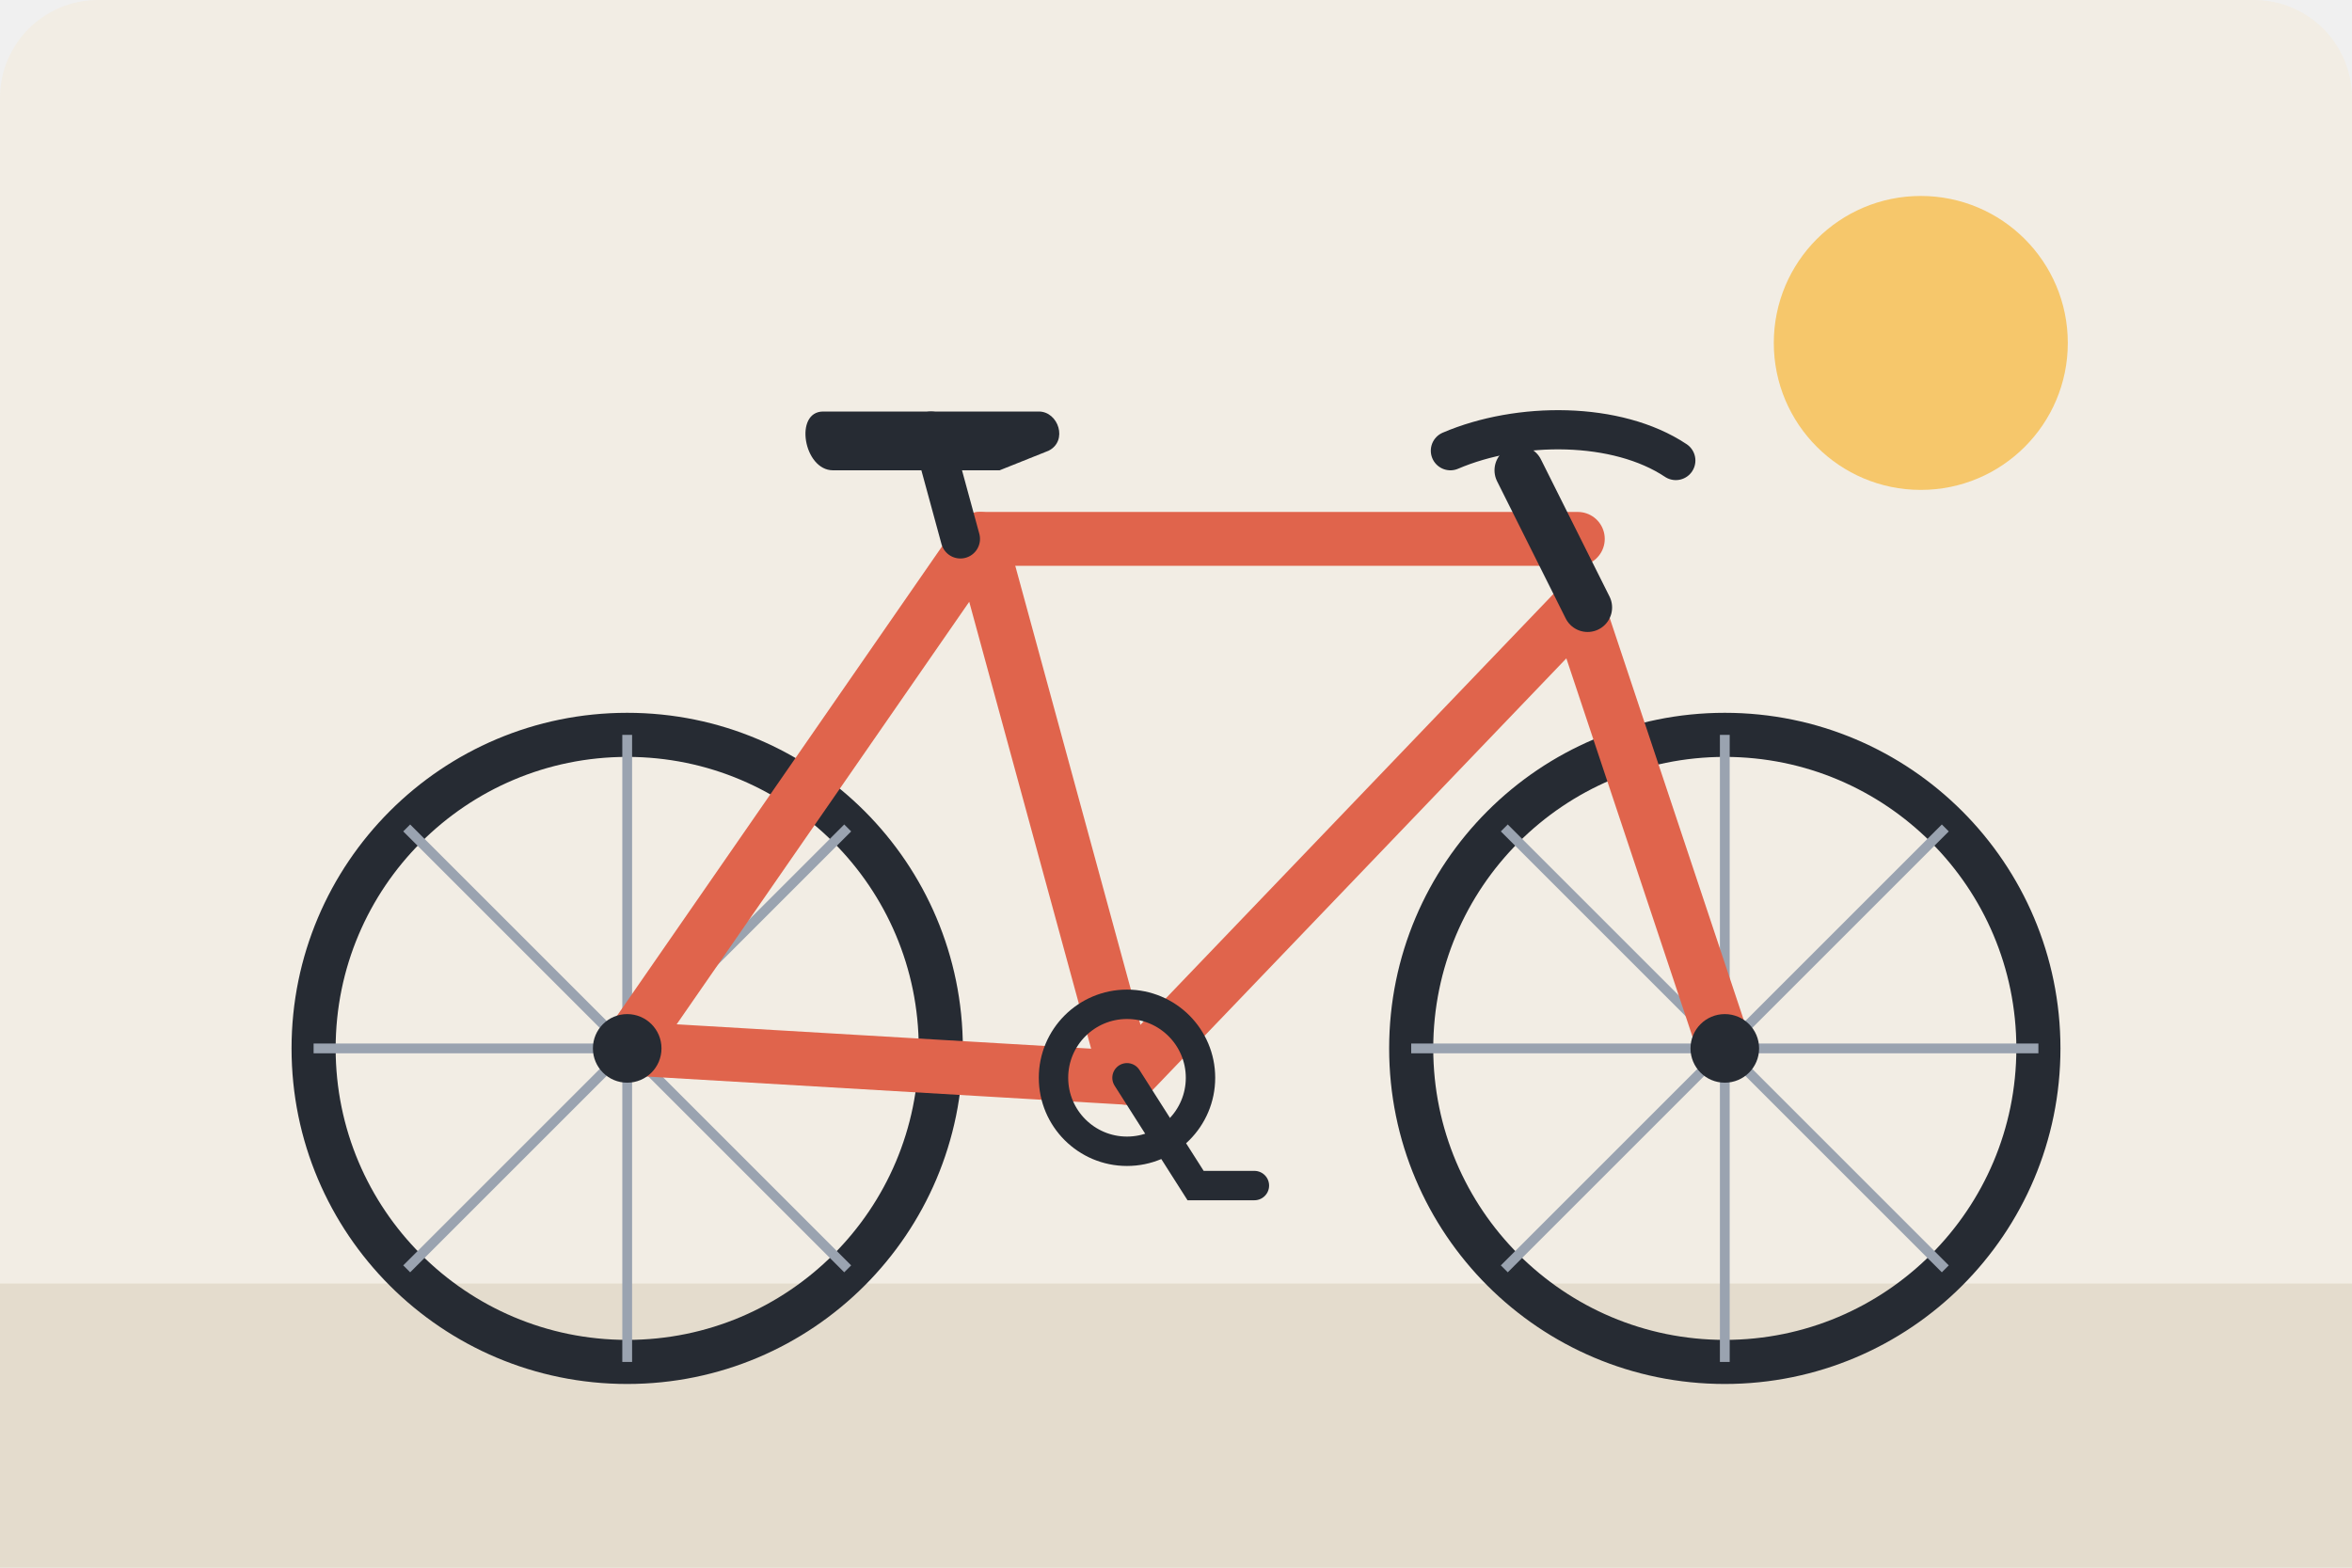
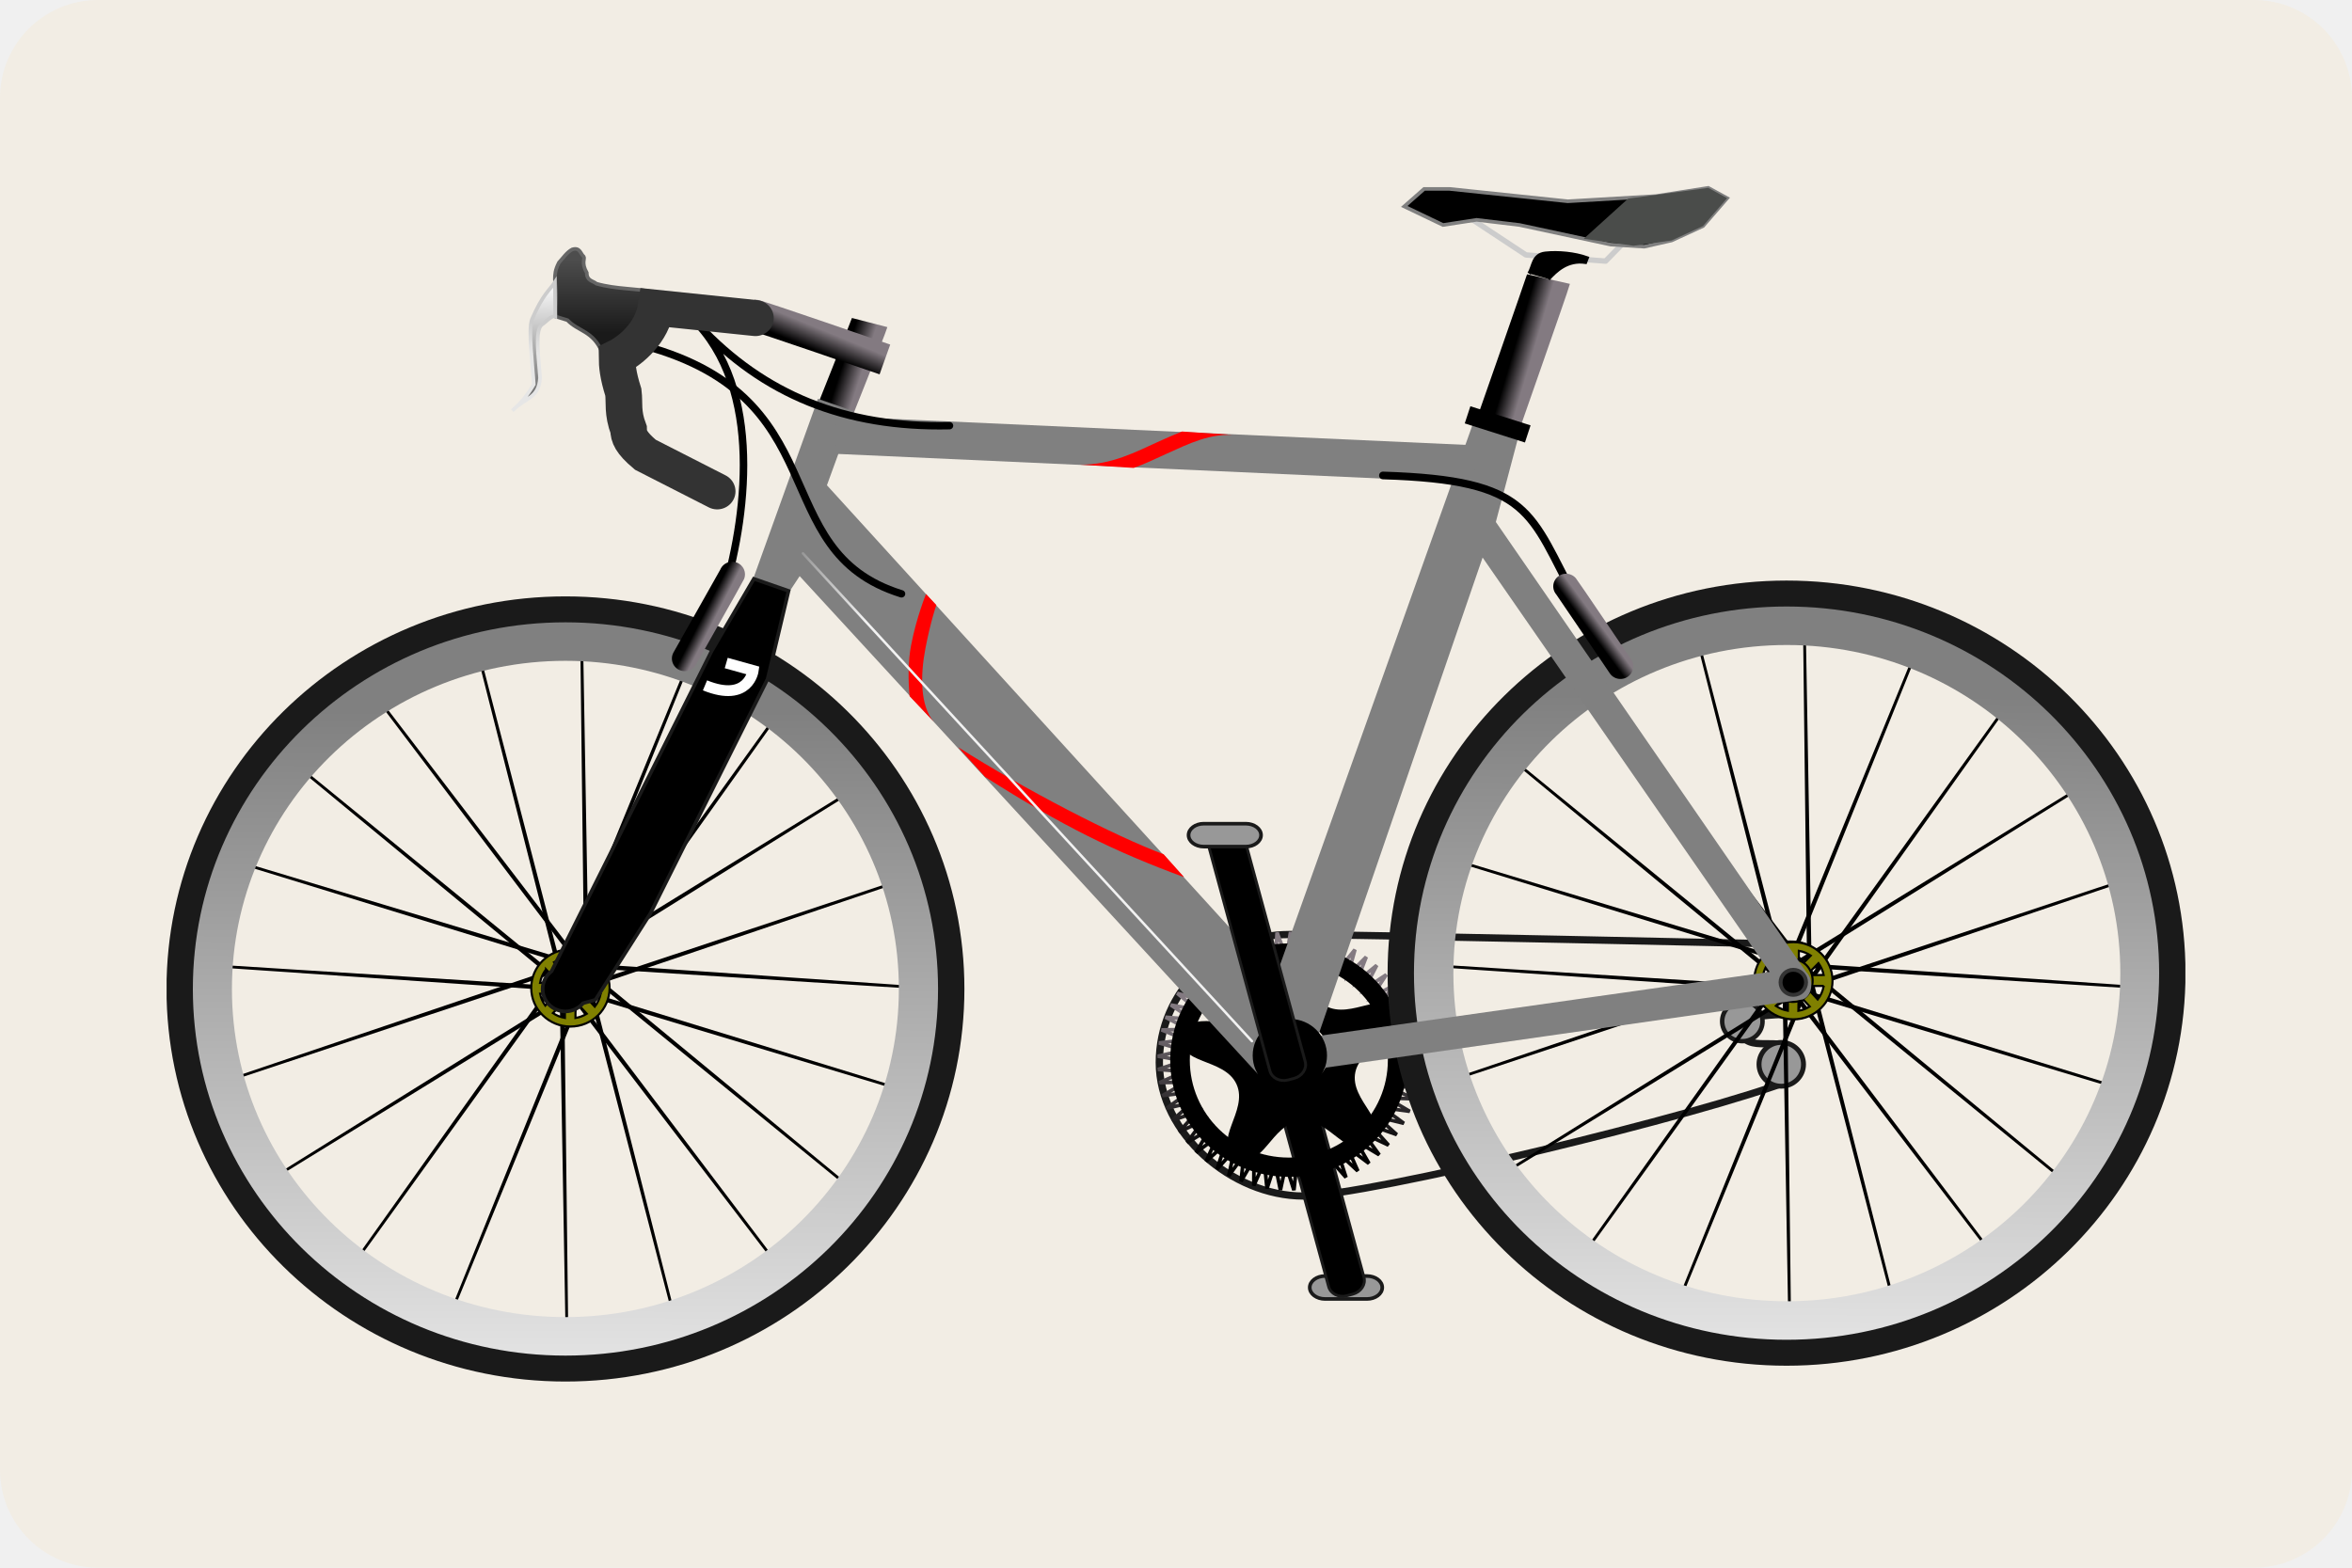
- <svg xmlns="http://www.w3.org/2000/svg" viewBox="0 0 480 320" width="480" height="320">
-   <rect width="480" height="320" rx="20" fill="#f2ede4" />
-   <circle cx="392" cy="70" r="30" fill="#f6c76b" />
-   <path d="M0 262h480v58H0z" fill="#e4dccd" />
-   <g fill="none" stroke="#262b33" stroke-width="9">
-     <circle cx="128" cy="214" r="64" />
-     <circle cx="352" cy="214" r="64" />
+ <svg xmlns="http://www.w3.org/2000/svg" xmlns:xlink="http://www.w3.org/1999/xlink" viewBox="0 0 480 320" width="480" height="320">
+   <defs>
+     <clipPath id="bike-card">
+       <rect width="480" height="320" rx="20" />
+     </clipPath>
+   </defs>
+   <g clip-path="url(#bike-card)">
+     <rect width="480" height="320" fill="#f2ede4" />
+     <svg x="34" y="34" width="412" height="252" viewBox="0 0 1568.4 929.041" preserveAspectRatio="xMidYMid meet">
+       <defs id="bike-defs4">
+         <linearGradient y2="62.849" x2="472.12" gradientTransform="matrix(-1,0,0,1,667.95,-21.352)" y1="55.358" gradientUnits="userSpaceOnUse" x1="469.4" id="bike-linearGradient4238">
+           <stop offset="0" stop-color="#ccc" id="bike-stop3976" />
+           <stop offset="1" stop-color="#e6e6e6" id="bike-stop3978" />
+         </linearGradient>
+         <linearGradient y2="41.735" x2="476.05" gradientTransform="matrix(-1,0,0,1,667.95,-21.352)" y1="75.198" gradientUnits="userSpaceOnUse" x1="474.57" id="bike-linearGradient4236">
+           <stop offset="0" stop-color="#666" id="bike-stop3968" />
+           <stop offset="1" stop-color="#fff" id="bike-stop3970" />
+         </linearGradient>
+         <linearGradient y2="44.079" x2="463.72" gradientTransform="matrix(-1,0,0,1,667.95,-21.352)" y1="62.447" gradientUnits="userSpaceOnUse" x1="463.72" id="bike-linearGradient4234">
+           <stop offset="0" stop-color="#4d4d4d" id="bike-stop3958" />
+           <stop offset="1" stop-color="#666" id="bike-stop3960" />
+         </linearGradient>
+         <linearGradient y2="35.307" x2="461.49" gradientTransform="matrix(-1,0,0,1,667.95,-21.352)" y1="55.637" gradientUnits="userSpaceOnUse" x1="461.49" id="bike-linearGradient4232">
+           <stop offset="0" stop-color="#1a1a1a" id="bike-stop3950" />
+           <stop offset="1" stop-color="#4d4d4d" id="bike-stop3952" />
+         </linearGradient>
+         <linearGradient y2="64.278" x2="392.67" gradientTransform="matrix(-0.64174,0.047762,-0.029257,0.44504,1208.9,49.011)" y1="65.996" gradientUnits="userSpaceOnUse" x1="387.26" id="bike-linearGradient4230">
+           <stop offset="0" stop-color="#837a81" id="bike-stop3879-2" />
+           <stop offset="1" id="bike-stop3881-3" />
+         </linearGradient>
+         <linearGradient y2="82.749" x2="396.25" gradientTransform="matrix(-0.98309,0,0,0.98465,1369.3,-12.663)" y1="106.03" gradientUnits="userSpaceOnUse" x1="372.94" id="bike-linearGradient4228">
+           <stop offset="0" stop-color="#f2f2f2" id="bike-stop3941" />
+           <stop offset="1" stop-opacity="0" stop-color="#f2f2f2" id="bike-stop3943" />
+         </linearGradient>
+         <linearGradient y2="64.278" x2="392.67" gradientTransform="matrix(-0.25087,0.5926,0.38245,0.22946,1277.7,-147.4)" y1="65.996" gradientUnits="userSpaceOnUse" x1="387.26" id="bike-linearGradient4226">
+           <stop offset="0" stop-color="#837a81" id="bike-stop3879-2-6" />
+           <stop offset="1" id="bike-stop3881-3-8" />
+         </linearGradient>
+         <linearGradient y2="62.908" x2="392.55" gradientTransform="matrix(0.1136,0.97127,0.76337,-0.22004,892.72,-351.6)" y1="65.996" gradientUnits="userSpaceOnUse" xlink:href="#bike-linearGradient3877" x1="387.26" id="bike-linearGradient4224" />
+         <linearGradient y2="64.278" x2="392.67" gradientTransform="matrix(-0.93494,0.005333,0.005704,0.99998,1543.1,-39.229)" y1="65.996" gradientUnits="userSpaceOnUse" xlink:href="#bike-linearGradient3877" x1="387.26" id="bike-linearGradient4222" />
+         <linearGradient y2="64.278" x2="392.67" gradientTransform="matrix(-1,0,0,1,1387.6,-39.816)" y1="65.996" gradientUnits="userSpaceOnUse" xlink:href="#bike-linearGradient3877" x1="387.26" id="bike-linearGradient4220" />
+         <linearGradient x1="434.64" x2="435.41" y1="150.59" gradientUnits="userSpaceOnUse" y2="389.85" id="bike-linearGradient4216">
+           <stop offset="0" stop-color="#808080" id="bike-stop3814-3" />
+           <stop offset="1" stop-color="#f9f9f9" id="bike-stop3816-2" />
+         </linearGradient>
+         <linearGradient y2="280.36" y1="240.44" x2="262.87" gradientUnits="userSpaceOnUse" xlink:href="#bike-linearGradient3877" x1="262.87" id="bike-linearGradient4214" />
+         <linearGradient id="bike-linearGradient3877">
+           <stop offset="0" stop-color="#837a81" id="bike-stop3879" />
+           <stop offset="1" id="bike-stop3881" />
+         </linearGradient>
+         <linearGradient xlink:href="#bike-linearGradient4216" id="bike-linearGradient3165" gradientUnits="userSpaceOnUse" x1="434.64" y1="150.59" x2="435.41" y2="389.85" />
+         <linearGradient xlink:href="#bike-linearGradient4216" id="bike-linearGradient3167" gradientUnits="userSpaceOnUse" x1="434.64" y1="150.59" x2="435.41" y2="389.85" />
+       </defs>
+       <g id="bike-layer1" transform="translate(581.3431,-92.16218)">
+         <g transform="matrix(2.844588,0,0,2.799674,-2889.409,171.8302)" id="bike-g4154">
+           <path d="m 1121.9,251.87 c -19.624,0 -39.39,-17.435 -39.39,-37.059 0,-19.624 15.907,-35.531 35.531,-35.531 19.624,0 131.61,2.656 137.38,2.656 5.76,0 10.2,5.695 10.084,10.349 -0.116,4.654 -6.164,9.059 -6.548,9.2 -0.384,0.141 -19.98,-1.076 -18.075,4.411 2.403,6.92 11.165,0.964 14.98,5.996 2.474,3.264 0.378,7.359 -0.089,7.545 -24.646,9.826 -116.69,32.433 -133.87,32.433 z" id="bike-path4583" style="fill:none;stroke:#1a1a1a;stroke-width:2" />
+           <path transform="matrix(1.35,0,0,1.35,572.65,-116.79)" d="m 508,246 c 0,2.485 -2.015,4.5 -4.5,4.5 -2.485,0 -4.5,-2.015 -4.5,-4.5 0,-2.485 2.015,-4.5 4.5,-4.5 2.485,0 4.5,2.015 4.5,4.5 z" id="bike-path10992" style="fill:#989898;stroke:#1a1a1a;stroke-linecap:round" />
+           <path transform="matrix(1.225,0,0,1.225,624.96,-97.975)" d="m 508,246 c 0,2.485 -2.015,4.5 -4.5,4.5 -2.485,0 -4.5,-2.015 -4.5,-4.5 0,-2.485 2.015,-4.5 4.5,-4.5 2.485,0 4.5,2.015 4.5,4.5 z" id="bike-path10992-5" style="fill:#989898;stroke:#1a1a1a;stroke-linecap:round" />
+           <path transform="matrix(-0.49888,0.49888,0.49888,0.49888,1451.3,-191.4)" d="M 478,295.87 574.72,184.69 434.01,216.32 577.6,183.23 445.17,126.1 580.79,183.73 507.22,59.68 l 75.85,126.34 13.4,-143.61 -12.9,146.8 95.25,-108.3 -96.72,111.17 140.72,-31.63 -143.59,33.09 132.43,57.13 -135.62,-57.63 73.56,124.05 -75.84,-126.34 -13.4,143.61 12.9,-146.79 z" id="bike-path10727-7-1-7-4" style="fill:#808000;stroke:#000000;stroke-linecap:round" />
+           <path transform="matrix(0.611,0.35276,-0.35276,0.611,969.74,-128.01)" d="M 478,295.87 574.72,184.69 434.01,216.32 577.6,183.23 445.17,126.1 580.79,183.73 507.22,59.68 l 75.85,126.34 13.4,-143.61 -12.9,146.8 95.25,-108.3 -96.72,111.17 140.72,-31.63 -143.59,33.09 132.43,57.13 -135.62,-57.63 73.56,124.05 -75.84,-126.34 -13.4,143.61 12.9,-146.79 z" id="bike-path10727-7-1-0" style="fill:#808000;stroke:#000000;stroke-linecap:round" />
+           <path transform="matrix(-0.49888,0.49888,0.49888,0.49888,1117.3,-191.4)" d="M 478,295.87 574.72,184.69 434.01,216.32 577.6,183.23 445.17,126.1 580.79,183.73 507.22,59.68 l 75.85,126.34 13.4,-143.61 -12.9,146.8 95.25,-108.3 -96.72,111.17 140.72,-31.63 -143.59,33.09 132.43,57.13 -135.62,-57.63 73.56,124.05 -75.84,-126.34 -13.4,143.61 12.9,-146.79 z" id="bike-path10727-7-1-7" style="fill:#808000;stroke:#000000;stroke-linecap:round" />
+           <path transform="matrix(0.611,0.35276,-0.35276,0.611,635.74,-128.01)" d="M 478,295.87 574.72,184.69 434.01,216.32 577.6,183.23 445.17,126.1 580.79,183.73 507.22,59.68 l 75.85,126.34 13.4,-143.61 -12.9,146.8 95.25,-108.3 -96.72,111.17 140.72,-31.63 -143.59,33.09 132.43,57.13 -135.62,-57.63 73.56,124.05 -75.84,-126.34 -13.4,143.61 12.9,-146.79 z" id="bike-path10727-7-1" style="fill:#808000;stroke:#000000;stroke-linecap:round" />
+           <rect x="1123.6" y="274.07" width="19.799" height="6.364" ry="3.71" rx="4.162" id="bike-rect10812-9" style="fill:#989898;stroke:#1a1a1a;stroke-linecap:round" />
+           <rect x="1018.6" y="491.48" width="9.989" height="71.964" transform="matrix(0.9659258,-0.258819,0.258819,0.9659258,0,0)" rx="4.162" ry="3.71" id="bike-rect10774" style="stroke:#1a1a1a;stroke-width:0.786;stroke-linecap:round" />
+           <g transform="matrix(-2.5587,0,0,2.6723,-351.38,-1995.6)" id="bike-g5353-6" style="fill:#808000;fill-rule:evenodd;stroke:#000000">
+             <path d="m -497.54,815.4 c -2.308,-2e-5 -4.182,1.799 -4.181,4.014 -2e-5,2.215 1.873,4.007 4.181,4.007 2.308,0 4.181,-1.792 4.181,-4.007 -2e-5,-2.215 -1.873,-4.014 -4.181,-4.014 z m 0.545,0.895 c 0.435,0.07 0.843,0.224 1.203,0.441 l -1.196,1.273 -0.007,-1.713 z m -1.133,0.007 0.014,1.762 -1.287,-1.266 c 0.375,-0.246 0.809,-0.416 1.273,-0.496 z m 3.189,1.175 c 0.325,0.403 0.551,0.882 0.643,1.405 l -1.951,-0.021 1.308,-1.385 z m -5.286,0.105 1.28,1.252 -1.832,-0.021 c 0.091,-0.452 0.284,-0.869 0.552,-1.231 z m -0.559,2.364 1.958,0.021 -1.315,1.391 c -0.329,-0.403 -0.55,-0.887 -0.643,-1.413 z m 4.643,0.042 1.839,0.021 c -0.09,0.455 -0.283,0.875 -0.552,1.238 l -1.287,-1.259 z m -0.818,0.776 1.287,1.259 c -0.376,0.248 -0.813,0.423 -1.28,0.503 l -0.007,-1.762 z m -1.133,0.063 0.014,1.706 c -0.438,-0.069 -0.848,-0.223 -1.21,-0.441 l 1.196,-1.266 z" id="bike-path5355-1" style="stroke-width:0.224" />
+             <path d="m 3953.7,1093.3 c 0,5.439 -4.183,9.849 -9.344,9.849 -5.16,0 -9.344,-4.41 -9.344,-9.849 0,-5.439 4.183,-9.849 9.344,-9.849 5.16,0 9.344,4.41 9.344,9.849 z" transform="matrix(0.22376,0,0,0.22376,-1380.1,574.77)" id="bike-path5357-8" />
+             <path d="m -497.84,819.59 c 0.35,0.31 0.719,-0.05 0.639,-0.28 -0.252,-0.451 -0.882,-0.086 -0.639,0.28 z" id="bike-path5361-9" style="stroke-width:0.224" />
+           </g>
+           <path transform="matrix(-1,0,0,1,1387.6,-39.816)" d="m 295.05,279.59 -5.762,-4.314 3.022,6.785 -5.288,-4.883 2.308,7.06 -4.758,-5.401 1.57,7.26 -4.177,-5.862 0.815,7.383 -3.552,-6.26 0.052,7.427 -2.89,-6.592 -0.712,7.393 -2.196,-6.854 -1.468,7.281 -1.48,-7.044 -2.209,7.091 -0.748,-7.159 -2.927,6.827 -0.008,-7.198 -3.613,6.49 0.732,-7.16 -4.261,6.084 1.465,-7.047 -4.864,5.613 2.181,-6.859 -5.415,5.083 2.875,-6.598 -5.91,4.5 3.538,-6.268 -6.341,3.868 4.164,-5.871 -6.705,3.196 4.746,-5.412 -6.998,2.489 5.277,-4.895 -7.217,1.757 5.752,-4.327 -7.359,1.005 6.167,-3.712 -7.424,0.243 6.516,-3.058 -7.409,-0.521 6.796,-2.372 -7.316,-1.28 7.003,-1.661 -7.146,-2.026 7.137,-0.932 -6.9,-2.75 7.195,-0.193 -6.58,-3.445 7.177,0.548 -6.191,-4.103 7.082,1.283 -5.737,-4.718 6.913,2.004 -5.221,-5.283 6.67,2.704 -4.65,-5.792 6.357,3.376 -4.03,-6.239 5.976,4.012 -3.367,-6.62 5.532,4.605 -2.669,-6.932 5.029,5.149 -1.942,-7.169 4.473,5.639 -1.194,-7.331 3.87,6.069 -0.434,-7.415 3.225,6.435 0.33,-7.42 2.546,6.732 1.092,-7.347 1.841,6.958 1.841,-7.196 1.115,7.111 2.571,-6.968 0.378,7.188 3.274,-6.667 -0.363,7.189 3.942,-6.295 -1.1,7.113 4.569,-5.856 -1.825,6.962 5.147,-5.356 -2.532,6.738 5.67,-4.798 -3.211,6.442 6.133,-4.189 -3.856,6.077 6.532,-3.537 -4.461,5.649 6.861,-2.846 -5.018,5.16 7.117,-2.126 -5.522,4.617 7.298,-1.383 -5.967,4.025 7.401,-0.625 -6.35,3.39 7.426,0.139 -6.665,2.719 7.373,0.902 -6.909,2.019 7.241,1.655 -7.08,1.298 7.032,2.391 -7.176,0.563 6.749,3.102 -7.196,-0.177 6.394,3.779 -7.139,-0.916 5.972,4.416 -7.007,-1.646 5.486,5.007 -6.801,-2.357 4.942,5.545 -6.522,-3.044 4.346,6.023 -6.175,-3.699 z" id="bike-path3854" style="fill:none;stroke:url(#bike-linearGradient4214);stroke-linecap:round" />
+           <path transform="matrix(-1.0701,0,0,1.0701,1406.5,-57.612)" d="m 297.48,253.96 c 0,15.338 -12.434,27.773 -27.773,27.773 -15.338,0 -27.773,-12.434 -27.773,-27.773 0,-15.338 12.434,-27.773 27.773,-27.773 15.338,0 27.773,12.434 27.773,27.773 z" id="bike-path3852" style="fill:none;stroke:#000000;stroke-width:5;stroke-linecap:round" />
+           <path d="m 1115.3,182.98 c 0.228,-0.048 0.473,-0.056 0.728,-0.083 8.168,-0.859 4.721,12.048 11.834,16.154 7.113,4.107 16.566,-5.332 19.907,2.171 3.341,7.503 -10.003,8.2 -11.711,16.234 -1.708,8.034 10.197,14.121 4.093,19.617 -6.104,5.496 -10.917,-6.965 -19.085,-6.106 -8.168,0.859 -10.26,14.053 -17.373,9.946 -7.113,-4.107 3.258,-12.55 -0.082,-20.054 -3.341,-7.503 -16.529,-5.406 -14.821,-13.44 1.708,-8.034 12.932,-0.768 19.035,-6.264 5.913,-5.324 0.398,-16.691 7.475,-18.176 z m 2.605,21.066 c -4.606,1.234 -7.325,5.994 -6.09,10.6 1.234,4.606 5.959,7.334 10.565,6.1 4.606,-1.234 7.334,-5.959 6.1,-10.565 -1.234,-4.606 -5.968,-7.369 -10.575,-6.135 z" id="bike-path3895" />
+           <path transform="matrix(-0.92064,0,0,0.92064,1684.1,-25.621)" d="m 572.64,234.21 c 0,58.191 -47.173,105.36 -105.36,105.36 -58.191,0 -105.36,-47.173 -105.36,-105.36 0,-58.191 47.173,-105.36 105.36,-105.36 58.191,0 105.36,47.173 105.36,105.36 z" id="bike-path3800-6" style="fill:none;stroke:url(#bike-linearGradient3165);stroke-width:12.866;stroke-linecap:round" />
+           <g transform="matrix(-2.5587,0,0,2.6723,-17.38,-1997.6)" id="bike-g5353" style="fill:#808000;fill-rule:evenodd;stroke:#000000">
+             <path d="m -497.54,815.4 c -2.308,-2e-5 -4.182,1.799 -4.181,4.014 -2e-5,2.215 1.873,4.007 4.181,4.007 2.308,0 4.181,-1.792 4.181,-4.007 -2e-5,-2.215 -1.873,-4.014 -4.181,-4.014 z m 0.545,0.895 c 0.435,0.07 0.843,0.224 1.203,0.441 l -1.196,1.273 -0.007,-1.713 z m -1.133,0.007 0.014,1.762 -1.287,-1.266 c 0.375,-0.246 0.809,-0.416 1.273,-0.496 z m 3.189,1.175 c 0.325,0.403 0.551,0.882 0.643,1.405 l -1.951,-0.021 1.308,-1.385 z m -5.286,0.105 1.28,1.252 -1.832,-0.021 c 0.091,-0.452 0.284,-0.869 0.552,-1.231 z m -0.559,2.364 1.958,0.021 -1.315,1.391 c -0.329,-0.403 -0.55,-0.887 -0.643,-1.413 z m 4.643,0.042 1.839,0.021 c -0.09,0.455 -0.283,0.875 -0.552,1.238 l -1.287,-1.259 z m -0.818,0.776 1.287,1.259 c -0.376,0.248 -0.813,0.423 -1.28,0.503 l -0.007,-1.762 z m -1.133,0.063 0.014,1.706 c -0.438,-0.069 -0.848,-0.223 -1.21,-0.441 l 1.196,-1.266 z" id="bike-path5355" style="stroke-width:0.224" />
+             <path d="m 3953.7,1093.3 c 0,5.439 -4.183,9.849 -9.344,9.849 -5.16,0 -9.344,-4.41 -9.344,-9.849 0,-5.439 4.183,-9.849 9.344,-9.849 5.16,0 9.344,4.41 9.344,9.849 z" transform="matrix(0.22376,0,0,0.22376,-1380.1,574.77)" id="bike-path5357" />
+             <path d="m -497.84,819.59 c 0.35,0.31 0.719,-0.05 0.639,-0.28 -0.252,-0.451 -0.882,-0.086 -0.639,0.28 z" id="bike-path5361" style="stroke-width:0.224" />
+           </g>
+           <path transform="matrix(-1,0,0,1,1721.1,-44.208)" d="m 572.64,234.21 c 0,58.191 -47.173,105.36 -105.36,105.36 -58.191,0 -105.36,-47.173 -105.36,-105.36 0,-58.191 47.173,-105.36 105.36,-105.36 58.191,0 105.36,47.173 105.36,105.36 z" id="bike-path3798-1" style="fill:none;stroke:#1a1a1a;stroke-width:7.2;stroke-linecap:round" />
+           <g transform="translate(734.36,-63.092)" id="bike-g4621">
+             <path d="m 478.34,46.883 c -1.145,1.145 -8.303,8.589 -8.303,8.589 l -21.76,-1.717 -20.9,-14.03" id="bike-path3936" style="fill:none;stroke:#cccccc;stroke-width:1.5;stroke-linecap:round;stroke-linejoin:round" />
+             <path d="m 503.23,38.003 -5.154,-2.863 -14.316,2.291 -24.051,1.432 -32.354,-3.436 h -6.872 l -5.44,4.867 10.594,5.154 9.162,-1.432 11.739,1.432 24.91,5.44 9.162,0.573 7.444,-1.718 8.589,-4.008 z" id="bike-path3938" style="stroke:#808080;stroke-width:1px" />
+           </g>
+           <path transform="matrix(-0.92064,0,0,0.92064,1350.5,-21.229)" d="m 572.64,234.21 c 0,58.191 -47.173,105.36 -105.36,105.36 -58.191,0 -105.36,-47.173 -105.36,-105.36 0,-58.191 47.173,-105.36 105.36,-105.36 58.191,0 105.36,47.173 105.36,105.36 z" id="bike-path3800" style="fill:none;stroke:url(#bike-linearGradient3167);stroke-width:12.866;stroke-linecap:round" />
+           <path transform="matrix(-1,0,0,1,1387.6,-39.816)" d="m 572.64,234.21 c 0,58.191 -47.173,105.36 -105.36,105.36 -58.191,0 -105.36,-47.173 -105.36,-105.36 0,-58.191 47.173,-105.36 105.36,-105.36 58.191,0 105.36,47.173 105.36,105.36 z" id="bike-path3798" style="fill:none;stroke:#1a1a1a;stroke-width:7.2;stroke-linecap:round" />
+           <path d="m 1003.4,9.43 c -0.3,1.146 -11.21,28.918 -11.21,28.918" id="bike-path3908" style="fill:none;stroke:url(#bike-linearGradient4220);stroke-width:10" />
+           <path d="m 1188.8,-2.638 c -0.261,1.147 -14.934,43.681 -14.934,43.681" id="bike-path3932" style="fill:none;stroke:url(#bike-linearGradient4222);stroke-width:12" />
+           <path d="m 989.28,30.594 9.812,3.469 -7.359,20.528 122.48,136.72 54.362,-154.96 11.875,5.281 -6.025,23.15 84.814,124.99 c 2.085,2.001 1.722,6.597 -1.026,7.537 l -142.6,20.72 -6.3,-0.15 -125.03,-138.07 -3.03,4.659 -9.81,-3.469 z m 181.53,44.062 -44.778,132.31 0.178,0.43 123.01,-17.738 z" style="text-indent:0;text-transform:none;block-progression:tb;color:#000000;fill:#808080" id="bike-path2987" />
+           <path d="m 994.42,35.47 174.67,8.044 -0.473,10.39 -174.67,-8.044 0.473,-10.39 z" style="text-indent:0;text-transform:none;block-progression:tb;color:#000000;fill:#808080" id="bike-path3757" />
+           <path d="M 1012.1,84.725 C 974.01,72.682 995.79,29.252 939.26,15.192" id="bike-path3940-4" style="fill:none;stroke:#000000;stroke-width:2.051;stroke-linecap:round" />
+           <path d="m 971.85,7.409 c 0.907,0.026 35.718,12.261 35.718,12.261" id="bike-path3926" style="fill:none;stroke:url(#bike-linearGradient4224);stroke-width:8.755" />
+           <path transform="matrix(-0.71635,0,0,0.71635,1342.1,39.628)" d="m 125.52,213.48 c 0,2.683 -2.175,4.859 -4.859,4.859 -2.683,0 -4.859,-2.175 -4.859,-4.859 0,-2.683 2.175,-4.859 4.859,-4.859 2.683,0 4.859,2.175 4.859,4.859 z" id="bike-path3927" style="stroke:#333333;stroke-width:1.5;stroke-linecap:round;stroke-linejoin:round" />
+           <path d="m 1018.8,84.781 c 0,0 -2.583,6.307 -4.094,14.281 -0.8,4.22 -0.824,9.697 -0.388,14.081 l 6.575,7.044 c -3.727,-4.348 -3.676,-12.849 -2.25,-20.375 1.426,-7.526 2.969,-11.969 2.969,-11.969 z" style="text-indent:0;text-transform:none;block-progression:tb;color:#000000;fill:#ff0000" id="bike-path11038" />
+           <path d="m 971.78,80.562 9.469,3.344 -5.688,24.375 -32.053,65.162 -14.996,23.971 -3.389,0.929 c -1.142,1.383 -2.879,2.281 -4.812,2.281 -3.438,0 -6.219,-2.781 -6.219,-6.219 0,-2.005 0.965,-3.799 2.438,-4.938 l 43.656,-88.75 z" style="text-indent:0;text-transform:none;block-progression:tb;color:#000000;stroke:#1a1a1a" id="bike-path4447" />
+           <path d="m 365,294 c 0,4.971 -4.029,9 -9,9 -4.971,0 -9,-4.029 -9,-9 0,-4.971 4.029,-9 9,-9 4.971,0 9,4.029 9,9 z" transform="matrix(1.1277,0,0,1.1277,716.7,-118.68)" id="bike-path4625" />
+           <path d="m 1143.6,51.871 c 40.844,1.274 39.939,10.351 52.788,34.53" id="bike-path3942" style="fill:none;stroke:#000000;stroke-width:2.13;stroke-linecap:round" />
+           <path d="m 1193.6,82.647 c 0.366,0.432 14.86,22.207 14.86,22.207" id="bike-path3932-2-5" style="fill:none;stroke:url(#bike-linearGradient4226);stroke-width:7;stroke-linecap:round" />
+           <rect x="1018.6" y="429.48" width="9.989" height="71.964" transform="matrix(0.9659258,-0.258819,0.258819,0.9659258,0,0)" rx="4.162" ry="3.71" id="bike-rect10774-2" style="stroke:#1a1a1a;stroke-width:0.786;stroke-linecap:round" />
+           <rect x="1090.5" y="148.52" width="19.799" height="6.364" ry="3.71" rx="4.162" id="bike-rect10812" style="fill:#989898;stroke:#1a1a1a;stroke-linecap:round" />
+           <path d="m 1088.7,39.675 c -1.919,0.773 -4.264,1.826 -6.121,2.675 -6.449,2.948 -13.112,6.641 -21.766,6.517 l 14.702,0.907 c 3.06,-1.079 6.03,-2.582 8.716,-3.809 6.449,-2.947 12.259,-5.966 19.481,-5.276 z" style="text-indent:0;text-transform:none;block-progression:tb;color:#000000;fill:#ff0000" id="bike-path11014" />
+           <path d="m 1027.6,127.31 7.312,8.219 c 21.199,13.713 35.555,20.788 54.375,27.844 l -5.592,-6.364 c -13.196,-4.987 -37.882,-17.917 -56.095,-29.699 z" style="text-indent:0;text-transform:none;block-progression:tb;color:#000000;fill:#ff0000" id="bike-path3164" />
+           <path d="m 985.18,73.494 122.62,135.38" id="bike-path3929" style="fill:none;stroke:url(#bike-linearGradient4228);stroke-width:0.689;stroke-linecap:round" />
+           <g transform="translate(734.36,-63.092)" id="bike-g4621-5">
+             <path d="m 503.23,38.003 -5.154,-2.863 -21.878,2.978 -12.124,11.144 13.6,1.948 10.382,-1.468 8.589,-4.008 z" id="bike-path3938-1" style="fill:#4a4c4a" />
+           </g>
+           <path d="m 1025.2,38.054 c -28.625,0.645 -50.841,-8.737 -68.502,-27.935 18.241,20.506 12.52,57.03 5.76,78.105" id="bike-path3940" style="fill:none;stroke:#000000;stroke-width:2.051;stroke-linecap:round" />
+           <path d="m 965.85,79.315 c -0.217,0.523 -12.958,23.368 -12.958,23.368" id="bike-path3932-2" style="fill:none;stroke:url(#bike-linearGradient4230);stroke-width:7;stroke-linecap:round" />
+           <path d="m 964.23,103.93 7.362,2.08 c 0,0 -1.211,9.047 -13.161,4.121" id="bike-path4113" style="fill:none;stroke:#ffffff;stroke-width:3" />
+           <g transform="translate(720,-22)" id="bike-g4133">
+             <path d="m 224.36,22.972 c 0.509,1.068 -14.649,21.511 -14.071,16.601 -2.471,-5.887 -6.445,-5.635 -9.414,-8.807 l -3.239,-1.012 c -0.26,-2.194 0.481,-4.146 -0.202,-10.325 0.021,-1.274 0.026,-2.534 1.113,-4.657 1.202,-1.309 2.174,-2.873 3.644,-3.644 2.147,-0.646 2.19,1.232 3.138,2.025 0.364,0.584 -0.735,1.711 0.81,4.454 0.015,2.306 1.653,2.176 2.632,3.037 5.611,1.6 10.828,1.233 15.589,2.328 z" id="bike-path3946" style="fill:url(#bike-linearGradient4232);stroke:url(#bike-linearGradient4234);stroke-width:1px" />
+             <path d="m 197.44,20.239 c -1.473,2.279 -3.308,3.312 -6.276,10.325 -1.076,3.023 0.218,12.908 0.506,18.019 -1.684,2.975 -3.647,5.393 -5.871,7.288 3.745,-3.779 7.184,-3.309 7.592,-9.111 -0.417,-6.044 -1.445,-12.916 0.405,-14.678 1.257,-0.818 2.73,-2.716 3.745,-2.328 z" id="bike-path3964" style="fill:url(#bike-linearGradient4236);stroke:url(#bike-linearGradient4238);stroke-width:1px" />
+             <path d="m 252.21,30.185 -27.2,-2.863 c -1.033,6.729 -6.59,11.727 -10.594,13.743 0.023,2.283 0.192,4.821 1.718,9.735 0.363,2.983 -0.318,5.591 1.432,10.307 0.03,1.871 0.629,3.645 4.581,7.015 l 19.613,10.164" id="bike-path3930" style="fill:none;stroke:#333333;stroke-width:10;stroke-linecap:round" />
+           </g>
+           <path d="m 1166.7,35.041 16.44,5.303" id="bike-path4138" style="fill:none;stroke:#000000;stroke-width:5" />
+           <path d="m 1183.5,-4.159 c 1.299,-1.962 0.953,-5.228 4.464,-5.613 3.51,-0.384 7.973,0.053 11.358,1.282 l -0.442,1.155 c -4.951,-0.725 -8.068,2.389 -10.12,4.679" id="bike-path4142" style="stroke:#000000;stroke-width:1px" />
+         </g>
+       </g>
+     </svg>
  </g>
-   <g fill="none" stroke="#9aa3b0" stroke-width="2">
-     <path d="M128 150v128M64 214h128M83 169l90 90M83 259l90-90" />
-     <path d="M352 150v128M288 214h128M307 169l90 90M307 259l90-90" />
-   </g>
-   <g fill="none" stroke="#e0644c" stroke-width="11" stroke-linecap="round" stroke-linejoin="round">
-     <path d="M128 214l102 6 92-96" />
-     <path d="M128 214l72-104 30 110" />
-     <path d="M200 110h122" />
-     <path d="M322 124l30 90" />
-   </g>
-   <path d="M310 96l14 28" stroke="#262b33" stroke-width="10" stroke-linecap="round" />
-   <path d="M296 92c14-6 34-6 46 2" fill="none" stroke="#262b33" stroke-width="8" stroke-linecap="round" />
-   <path d="M196 110l-6-22" stroke="#262b33" stroke-width="8" stroke-linecap="round" />
-   <path d="M168 84h44c4 0 6 6 2 8l-10 4h-34c-6 0-8-12-2-12z" fill="#262b33" />
-   <circle cx="230" cy="220" r="15" fill="none" stroke="#262b33" stroke-width="6" />
-   <path d="M230 220l14 22h12" fill="none" stroke="#262b33" stroke-width="6" stroke-linecap="round" />
-   <circle cx="128" cy="214" r="7" fill="#262b33" />
-   <circle cx="352" cy="214" r="7" fill="#262b33" />
</svg>
